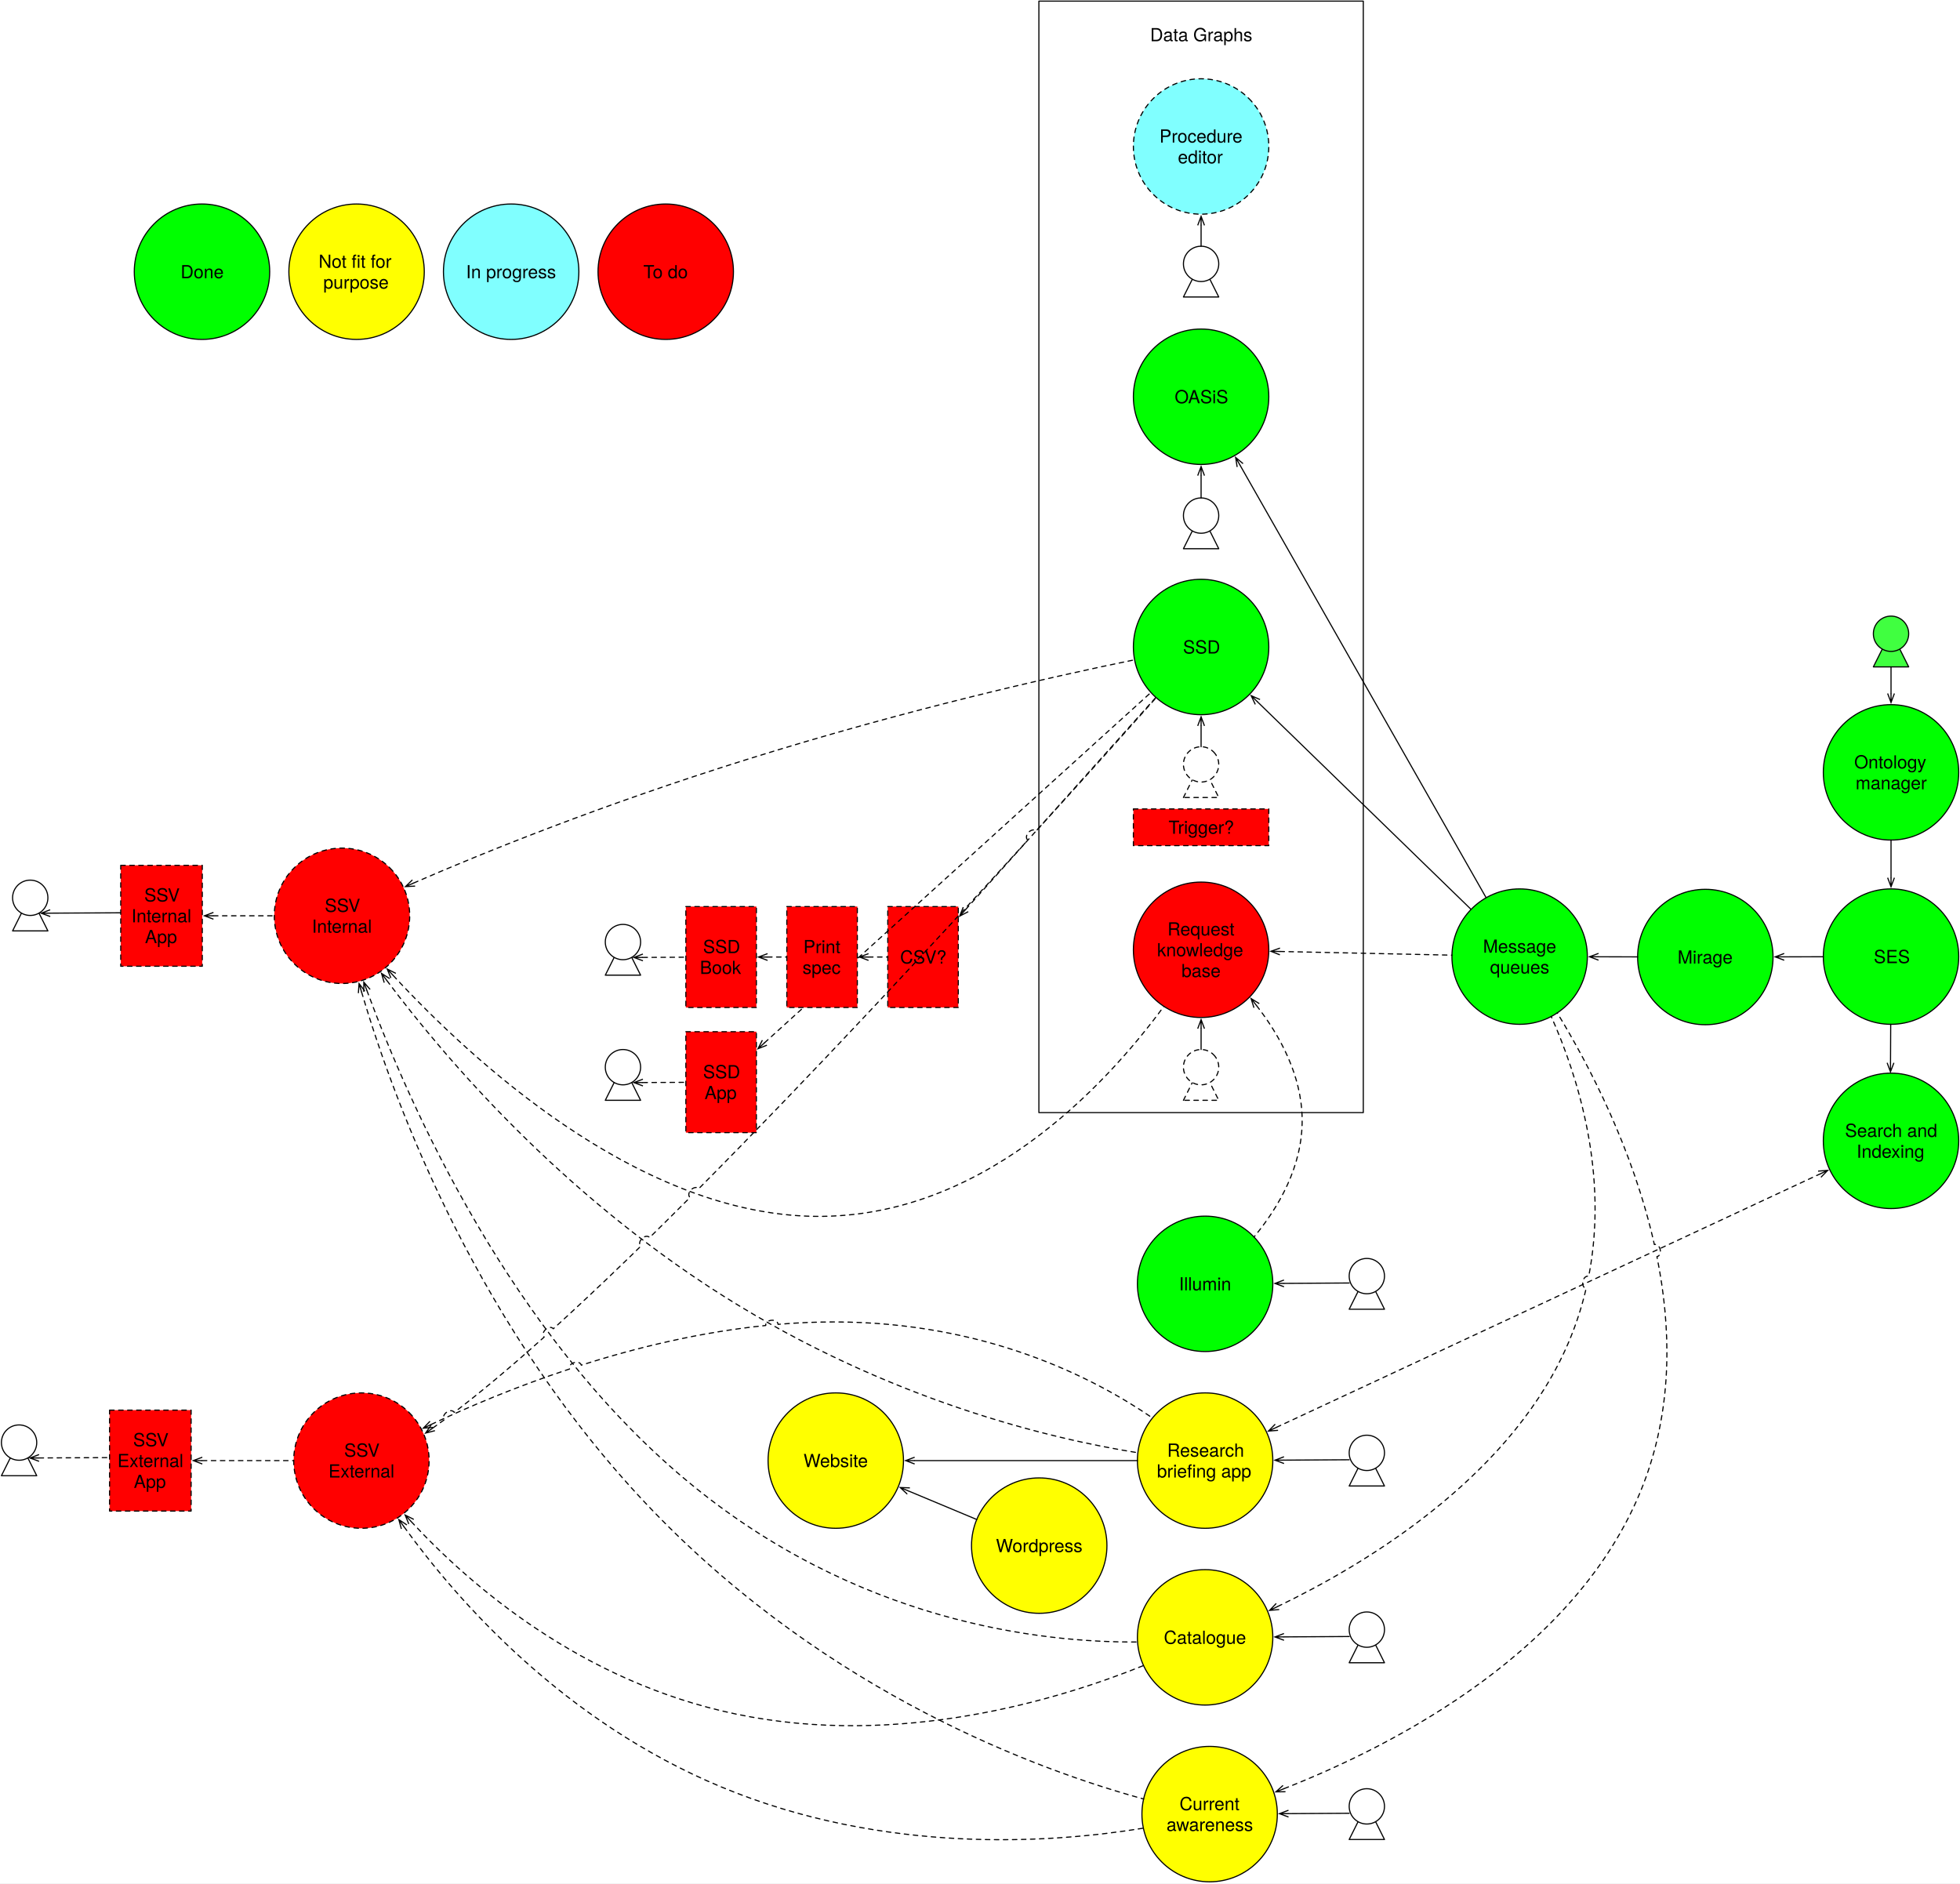
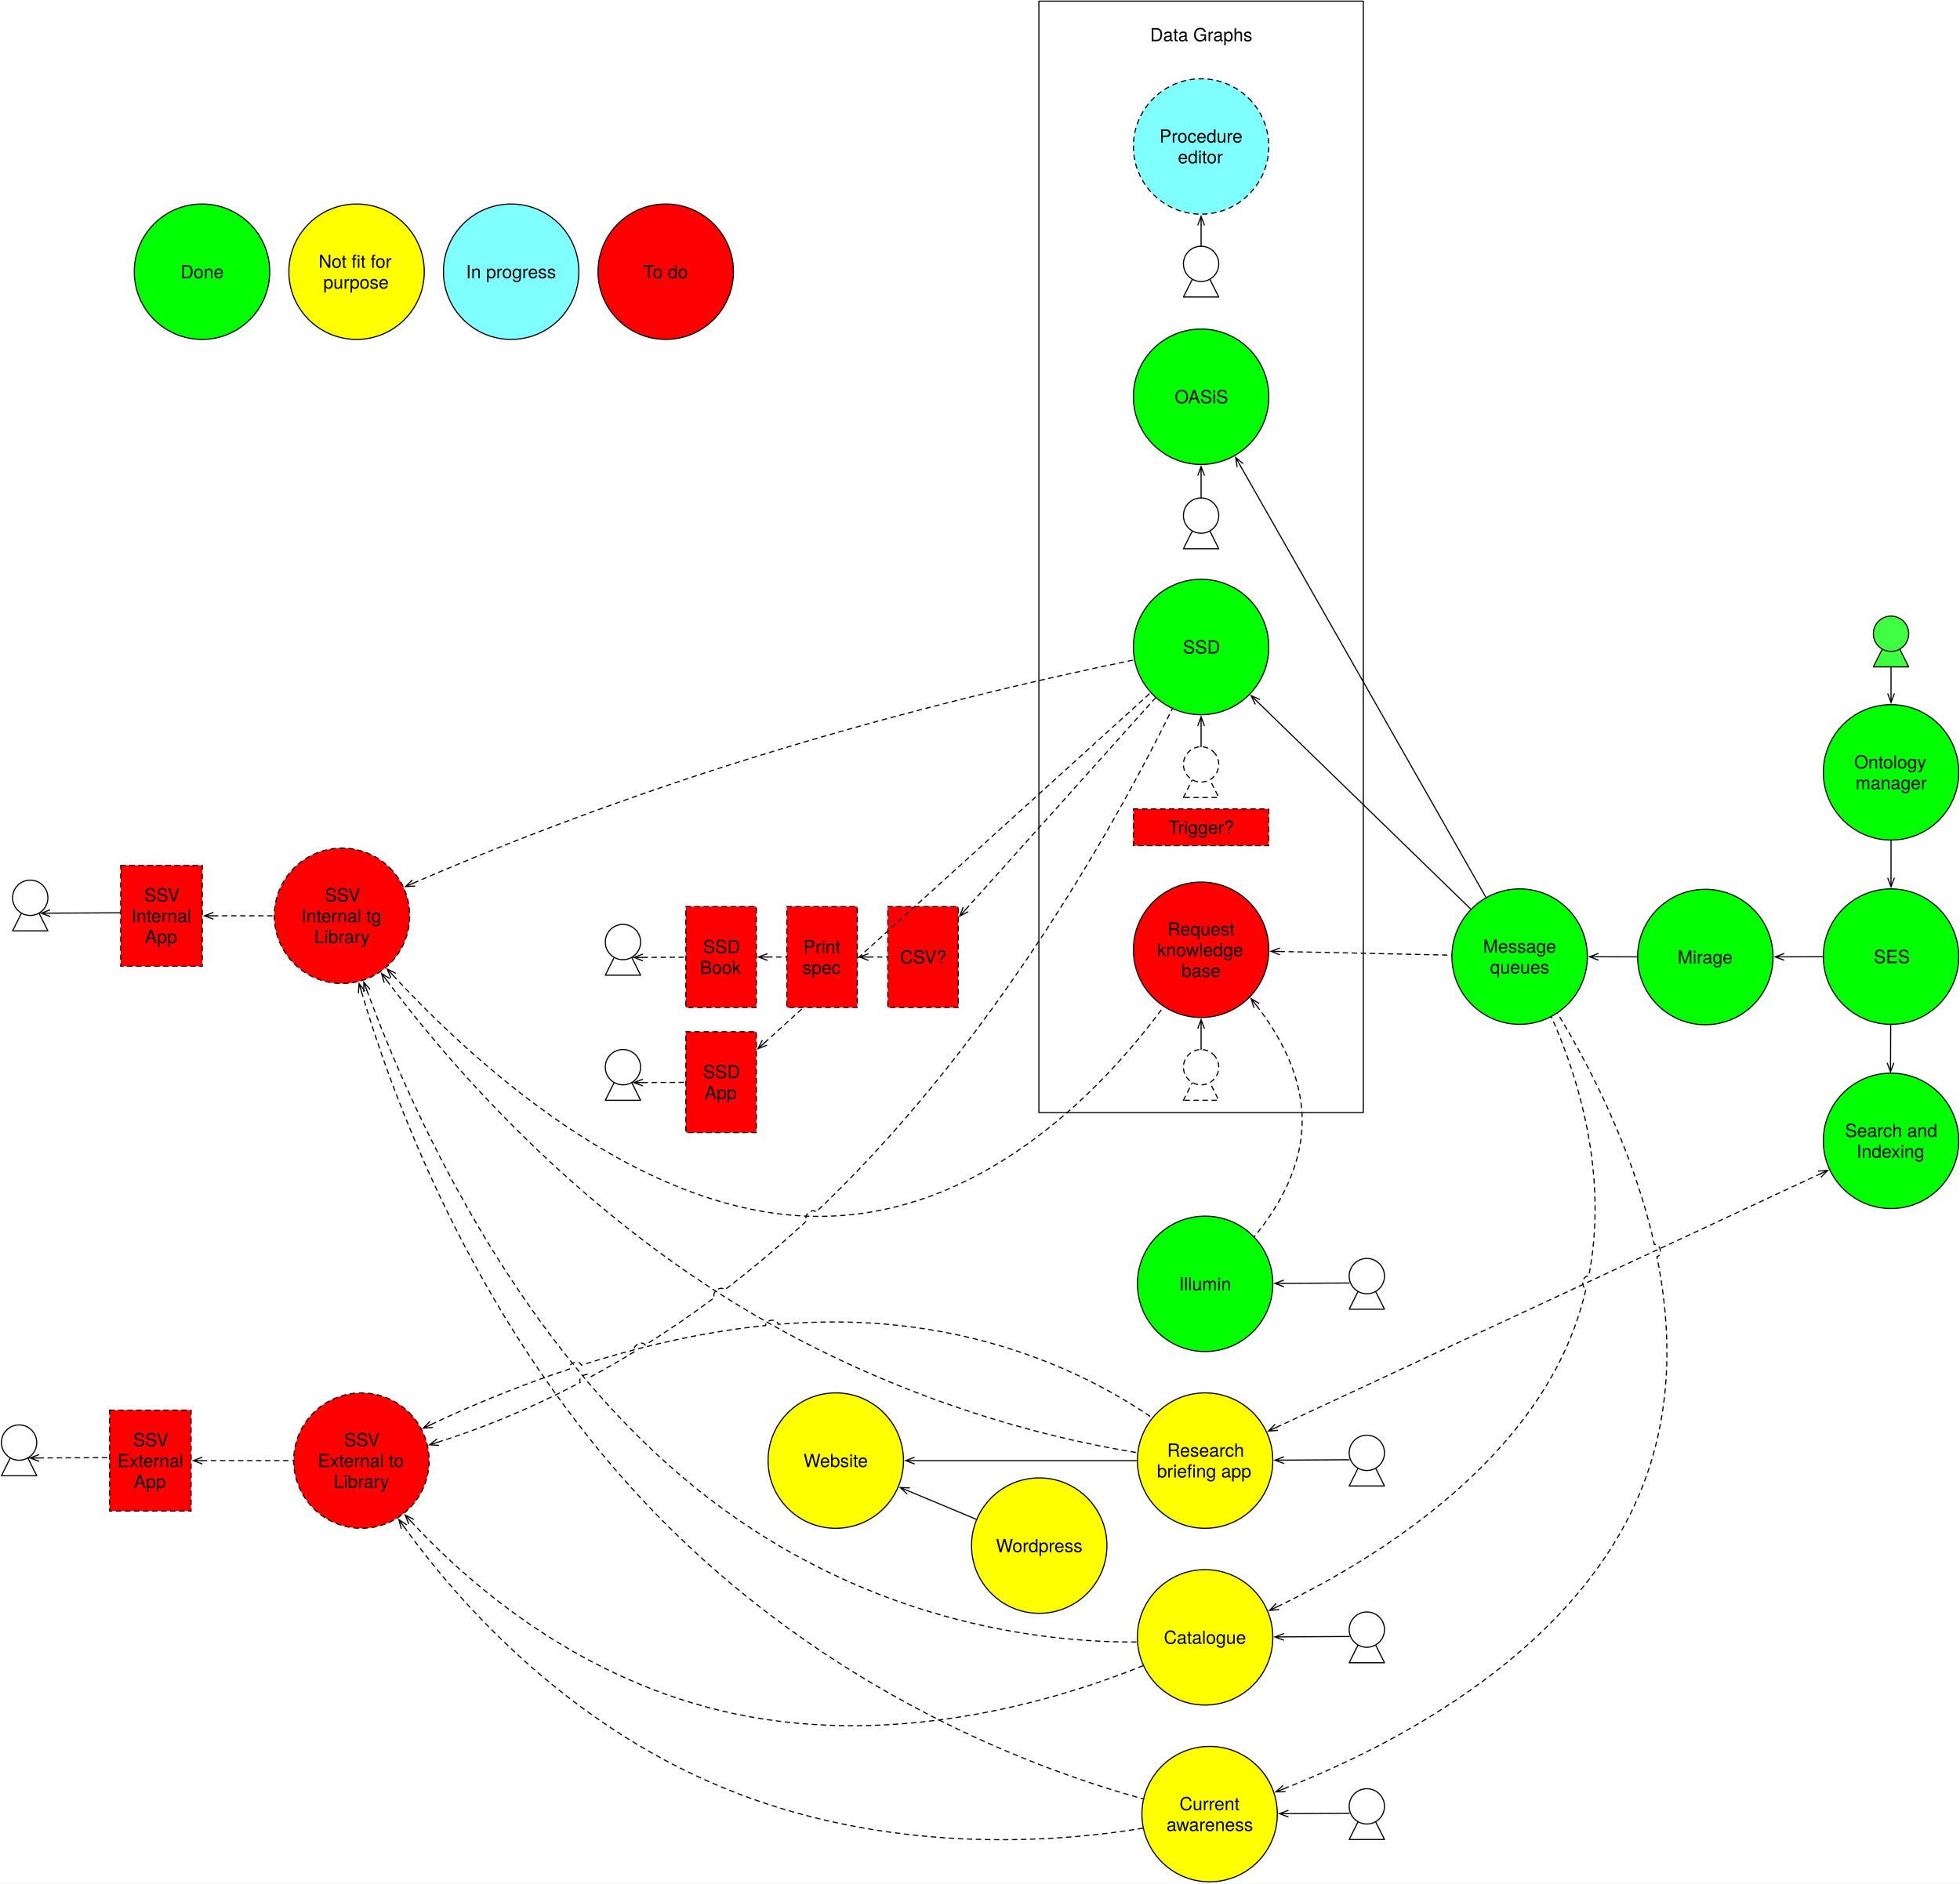
<svg xmlns="http://www.w3.org/2000/svg" version="1.1" viewBox="-336 -448 1737 1669" width="1737" height="1669">
  <defs>
    <marker orient="auto" overflow="visible" markerUnits="strokeWidth" id="StickArrow_Marker" stroke-linejoin="miter" stroke-miterlimit="10" viewBox="-9 -4 10 8" markerWidth="10" markerHeight="8" color="black">
      <g>
        <path d="M -8 0 L 0 0 M 0 3 L -8 0 L 0 -3" fill="none" stroke="currentColor" stroke-width="1" />
      </g>
    </marker>
    <marker orient="auto" overflow="visible" markerUnits="strokeWidth" id="StickArrow_Marker_2" stroke-linejoin="miter" stroke-miterlimit="10" viewBox="-1 -4 10 8" markerWidth="10" markerHeight="8" color="black">
      <g>
        <path d="M 8 0 L 0 0 M 0 -3 L 8 0 L 0 3" fill="none" stroke="currentColor" stroke-width="1" />
      </g>
    </marker>
  </defs>
  <g id="Canvas_1" stroke-opacity="1" fill="none" fill-opacity="1" stroke-dasharray="none" stroke="none">
    <rect fill="white" x="-336" y="-448" width="1737" height="1669" />
    <g id="Canvas_1_Layer_1">
      <g id="Group_4">
        <g id="Graphic_2">
          <path d="M 200.426 416.199 L 216.074 384.903 L 231.722 416.199 Z" fill="white" />
          <path d="M 200.426 416.199 L 216.074 384.903 L 231.722 416.199 Z" stroke="black" stroke-linecap="round" stroke-linejoin="round" stroke-width="1" />
        </g>
        <g id="Graphic_3">
          <circle cx="216.074" cy="386.847" r="15.648" fill="white" />
          <circle cx="216.074" cy="386.847" r="15.648" stroke="black" stroke-linecap="round" stroke-linejoin="round" stroke-width="1" />
        </g>
      </g>
      <g id="Graphic_5">
        <rect x="271.82" y="355.393" width="62.5" height="89.441" fill="red" />
        <path d="M 271.82 355.393 L 334.32 355.393 L 334.32 444.834 L 271.82 444.834 Z" stroke="black" stroke-linecap="round" stroke-linejoin="round" stroke-dasharray="4.0,4.0" stroke-width="1" />
        <text transform="translate(276.8203 381.6653)" fill="black">
          <tspan font-family="Helvetica Neue" font-size="16" fill="black" x="10.25" y="15" xml:space="preserve">SSD</tspan>
          <tspan font-family="Helvetica Neue" font-size="16" fill="black" x="7.434" y="33.448" xml:space="preserve">Book</tspan>
        </text>
      </g>
      <g id="Line_6">
        <line x1="233.778" y1="400.462" x2="271.82" y2="400.271" marker-start="url(#StickArrow_Marker)" stroke="black" stroke-linecap="round" stroke-linejoin="round" stroke-dasharray="4.0,4.0" stroke-width="1" />
      </g>
      <g id="Group_10">
        <g id="Graphic_12">
          <path d="M 200.426 527.09 L 216.074 495.794 L 231.722 527.09 Z" fill="white" />
          <path d="M 200.426 527.09 L 216.074 495.794 L 231.722 527.09 Z" stroke="black" stroke-linecap="round" stroke-linejoin="round" stroke-width="1" />
        </g>
        <g id="Graphic_11">
          <circle cx="216.074" cy="497.738" r="15.648" fill="white" />
          <circle cx="216.074" cy="497.738" r="15.648" stroke="black" stroke-linecap="round" stroke-linejoin="round" stroke-width="1" />
        </g>
      </g>
      <g id="Graphic_9">
        <rect x="271.82" y="466.283" width="62.5" height="89.441" fill="red" />
        <path d="M 271.82 466.283 L 334.32 466.283 L 334.32 555.725 L 271.82 555.725 Z" stroke="black" stroke-linecap="round" stroke-linejoin="round" stroke-dasharray="4.0,4.0" stroke-width="1" />
        <text transform="translate(276.8203 492.5559)" fill="black">
          <tspan font-family="Helvetica Neue" font-size="16" fill="black" x="10.25" y="15" xml:space="preserve">SSD</tspan>
          <tspan font-family="Helvetica Neue" font-size="16" fill="black" x="11.578" y="33.448" xml:space="preserve">App</tspan>
        </text>
      </g>
      <g id="Line_8">
        <line x1="233.778" y1="511.353" x2="271.82" y2="511.161" marker-start="url(#StickArrow_Marker)" stroke="black" stroke-linecap="round" stroke-linejoin="round" stroke-dasharray="4.0,4.0" stroke-width="1" />
      </g>
      <g id="Graphic_13">
        <rect x="584.685" y="-447" width="287.5" height="985" fill="white" />
        <rect x="584.685" y="-447" width="287.5" height="985" stroke="black" stroke-linecap="round" stroke-linejoin="round" stroke-width="1" />
      </g>
      <g id="Graphic_14">
        <text transform="translate(589.6848 -426.455)" fill="black">
          <tspan font-family="Helvetica Neue" font-size="16" fill="black" x="93.558" y="15" xml:space="preserve">Data Graphs</tspan>
        </text>
      </g>
      <g id="Graphic_15">
        <circle cx="728.435" cy="125.37" r="60" fill="lime" />
        <circle cx="728.435" cy="125.37" r="60" stroke="black" stroke-linecap="round" stroke-linejoin="round" stroke-width="1" />
        <text transform="translate(685.4348 116.1458)" fill="black">
          <tspan font-family="Helvetica Neue" font-size="16" fill="black" x="27" y="15" xml:space="preserve">SSD</tspan>
        </text>
      </g>
      <g id="Group_16">
        <g id="Graphic_18">
          <path d="M 712.787 258.76 L 728.435 227.465 L 744.083 258.76 Z" fill="white" />
          <path d="M 712.787 258.76 L 728.435 227.465 L 744.083 258.76 Z" stroke="black" stroke-linecap="round" stroke-linejoin="round" stroke-dasharray="4.0,4.0" stroke-width="1" />
        </g>
        <g id="Graphic_17">
          <circle cx="728.435" cy="229.408" r="15.648" fill="white" />
          <path d="M 739.5 218.344 C 745.611 224.454 745.611 234.362 739.5 240.473 C 733.389 246.584 723.481 246.584 717.37 240.473 C 711.259 234.362 711.259 224.454 717.37 218.344 C 723.481 212.233 733.389 212.233 739.5 218.344" stroke="black" stroke-linecap="round" stroke-linejoin="round" stroke-dasharray="4.0,4.0" stroke-width="1" />
        </g>
      </g>
      <g id="Graphic_19">
        <rect x="450.759" y="355.393" width="62.5" height="89.441" fill="red" />
        <path d="M 450.759 355.393 L 513.259 355.393 L 513.259 444.834 L 450.759 444.834 Z" stroke="black" stroke-linecap="round" stroke-linejoin="round" stroke-dasharray="4.0,4.0" stroke-width="1" />
        <text transform="translate(455.7593 390.8893)" fill="black">
          <tspan font-family="Helvetica Neue" font-size="16" fill="black" x="5.954" y="15" xml:space="preserve">CSV?</tspan>
        </text>
      </g>
      <g id="Line_20">
        <line x1="728.435" y1="195.27" x2="728.435" y2="213.76" marker-start="url(#StickArrow_Marker)" stroke="black" stroke-linecap="round" stroke-linejoin="round" stroke-width="1" />
      </g>
      <g id="Line_21">
        <line x1="519.87" y1="357.902" x2="688.372" y2="170.037" marker-start="url(#StickArrow_Marker)" stroke="black" stroke-linecap="round" stroke-linejoin="round" stroke-dasharray="4.0,4.0" stroke-width="1" />
      </g>
      <g id="Line_22">
        <line x1="344.22" y1="400.113" x2="361.29" y2="400.113" marker-start="url(#StickArrow_Marker)" stroke="black" stroke-linecap="round" stroke-linejoin="round" stroke-dasharray="4.0,4.0" stroke-width="1" />
      </g>
      <g id="Line_23">
        <line x1="341.655" y1="476.023" x2="683.982" y2="165.67" marker-start="url(#StickArrow_Marker)" stroke="black" stroke-linecap="round" stroke-linejoin="round" stroke-dasharray="4.0,4.0" stroke-width="1" />
      </g>
      <g id="Graphic_24">
        <rect x="361.29" y="355.393" width="62.5" height="89.441" fill="red" />
        <path d="M 361.29 355.393 L 423.79 355.393 L 423.79 444.834 L 361.29 444.834 Z" stroke="black" stroke-linecap="round" stroke-linejoin="round" stroke-dasharray="4.0,4.0" stroke-width="1" />
        <text transform="translate(366.2898 381.6653)" fill="black">
          <tspan font-family="Helvetica Neue" font-size="16" fill="black" x="9.658" y="15" xml:space="preserve">Print </tspan>
          <tspan font-family="Helvetica Neue" font-size="16" fill="black" x="8.914" y="33.448" xml:space="preserve">spec</tspan>
        </text>
      </g>
      <g id="Line_25">
        <line x1="433.69" y1="400.113" x2="450.759" y2="400.113" marker-start="url(#StickArrow_Marker)" stroke="black" stroke-linecap="round" stroke-linejoin="round" stroke-dasharray="4.0,4.0" stroke-width="1" />
      </g>
      <g id="Graphic_26">
        <circle cx="1175.306" cy="400.113" r="60" fill="lime" />
        <circle cx="1175.306" cy="400.113" r="60" stroke="black" stroke-linecap="round" stroke-linejoin="round" stroke-width="1" />
        <text transform="translate(1132.306 390.8893)" fill="black">
          <tspan font-family="Helvetica Neue" font-size="16" fill="black" x="18.408" y="15" xml:space="preserve">Mirage</tspan>
        </text>
      </g>
      <g id="Line_27">
        <line x1="778.561" y1="174.087" x2="967.714" y2="357.925" marker-start="url(#StickArrow_Marker)" stroke="black" stroke-linecap="round" stroke-linejoin="round" stroke-width="1" />
      </g>
      <g id="Graphic_28">
        <circle cx="1339.871" cy="399.742" r="60" fill="lime" />
        <circle cx="1339.871" cy="399.742" r="60" stroke="black" stroke-linecap="round" stroke-linejoin="round" stroke-width="1" />
        <text transform="translate(1296.871 390.5182)" fill="black">
          <tspan font-family="Helvetica Neue" font-size="16" fill="black" x="27.744" y="15" xml:space="preserve">SES</tspan>
        </text>
      </g>
      <g id="Graphic_29">
        <circle cx="1339.871" cy="236.461" r="60" fill="lime" />
        <circle cx="1339.871" cy="236.461" r="60" stroke="black" stroke-linecap="round" stroke-linejoin="round" stroke-width="1" />
        <text transform="translate(1296.871 218.0129)" fill="black">
          <tspan font-family="Helvetica Neue" font-size="16" fill="black" x="10.4" y="15" xml:space="preserve">Ontology </tspan>
          <tspan font-family="Helvetica Neue" font-size="16" fill="black" x="11.584" y="33.448" xml:space="preserve">manager</tspan>
        </text>
      </g>
      <g id="Line_30">
        <line x1="1339.871" y1="329.842" x2="1339.871" y2="296.461" marker-start="url(#StickArrow_Marker)" stroke="black" stroke-linecap="round" stroke-linejoin="round" stroke-width="1" />
      </g>
      <g id="Line_31">
        <line x1="1245.206" y1="399.956" x2="1279.871" y2="399.877" marker-start="url(#StickArrow_Marker)" stroke="black" stroke-linecap="round" stroke-linejoin="round" stroke-width="1" />
      </g>
      <g id="Graphic_32">
        <rect x="668.435" y="268.885" width="120" height="32.5" fill="red" />
        <path d="M 668.435 268.885 L 788.435 268.885 L 788.435 301.385 L 668.435 301.385 Z" stroke="black" stroke-linecap="round" stroke-linejoin="round" stroke-dasharray="4.0,4.0" stroke-width="1" />
        <text transform="translate(673.4348 275.9114)" fill="black">
          <tspan font-family="Helvetica Neue" font-size="16" fill="black" x="26.112" y="15" xml:space="preserve">Trigger?</tspan>
        </text>
      </g>
      <g id="Graphic_33">
        <circle cx="728.435" cy="-96.411" r="60" fill="lime" />
        <circle cx="728.435" cy="-96.411" r="60" stroke="black" stroke-linecap="round" stroke-linejoin="round" stroke-width="1" />
        <text transform="translate(685.4348 -105.6355)" fill="black">
          <tspan font-family="Helvetica Neue" font-size="16" fill="black" x="19.592" y="15" xml:space="preserve">OASiS</tspan>
        </text>
      </g>
      <g id="Line_34">
        <line x1="763.011" y1="-35.644" x2="981.061" y2="347.58" marker-start="url(#StickArrow_Marker)" stroke="black" stroke-linecap="round" stroke-linejoin="round" stroke-width="1" />
      </g>
      <g id="Group_36">
        <g id="Graphic_38">
          <path d="M 712.787 38.269 L 728.435 6.973 L 744.083 38.269 Z" fill="white" />
          <path d="M 712.787 38.269 L 728.435 6.973 L 744.083 38.269 Z" stroke="black" stroke-linecap="round" stroke-linejoin="round" stroke-width="1" />
        </g>
        <g id="Graphic_37">
          <circle cx="728.435" cy="8.917" r="15.648" fill="white" />
          <circle cx="728.435" cy="8.917" r="15.648" stroke="black" stroke-linecap="round" stroke-linejoin="round" stroke-width="1" />
        </g>
      </g>
      <g id="Line_35">
        <line x1="728.435" y1="-26.511" x2="728.435" y2="-6.731" marker-start="url(#StickArrow_Marker)" stroke="black" stroke-linecap="round" stroke-linejoin="round" stroke-width="1" />
      </g>
      <g id="Graphic_43">
        <circle cx="728.435" cy="-318.193" r="60" fill="#80ffff" />
        <path d="M 770.861 -360.619 C 794.293 -337.188 794.293 -299.198 770.861 -275.766 C 747.43 -252.335 709.44 -252.335 686.009 -275.766 C 662.577 -299.198 662.577 -337.188 686.009 -360.619 C 709.44 -384.051 747.43 -384.051 770.861 -360.619" stroke="black" stroke-linecap="round" stroke-linejoin="round" stroke-dasharray="4.0,4.0" stroke-width="1" />
        <text transform="translate(685.4348 -336.6407)" fill="black">
          <tspan font-family="Helvetica Neue" font-size="16" fill="black" x="6.104" y="15" xml:space="preserve">Procedure </tspan>
          <tspan font-family="Helvetica Neue" font-size="16" fill="black" x="22.408" y="33.448" xml:space="preserve">editor</tspan>
        </text>
      </g>
      <g id="Group_40">
        <g id="Graphic_42">
          <path d="M 712.787 -184.802 L 728.435 -216.098 L 744.083 -184.802 Z" fill="white" />
          <path d="M 712.787 -184.802 L 728.435 -216.098 L 744.083 -184.802 Z" stroke="black" stroke-linecap="round" stroke-linejoin="round" stroke-width="1" />
        </g>
        <g id="Graphic_41">
          <circle cx="728.435" cy="-214.154" r="15.648" fill="white" />
          <circle cx="728.435" cy="-214.154" r="15.648" stroke="black" stroke-linecap="round" stroke-linejoin="round" stroke-width="1" />
        </g>
      </g>
      <g id="Line_39">
        <line x1="728.435" y1="-248.293" x2="728.435" y2="-229.802" marker-start="url(#StickArrow_Marker)" stroke="black" stroke-linecap="round" stroke-linejoin="round" stroke-width="1" />
      </g>
      <g id="Group_44">
        <g id="Graphic_46">
          <path d="M 1324.223 142.984 L 1339.871 111.689 L 1355.519 142.984 Z" fill="#40ff40" />
          <path d="M 1324.223 142.984 L 1339.871 111.689 L 1355.519 142.984 Z" stroke="black" stroke-linecap="round" stroke-linejoin="round" stroke-width="1" />
        </g>
        <g id="Graphic_45">
          <circle cx="1339.871" cy="113.632" r="15.648" fill="#40ff40" />
          <circle cx="1339.871" cy="113.632" r="15.648" stroke="black" stroke-linecap="round" stroke-linejoin="round" stroke-width="1" />
        </g>
      </g>
      <g id="Line_47">
        <line x1="1339.871" y1="166.561" x2="1339.871" y2="142.984" marker-start="url(#StickArrow_Marker)" stroke="black" stroke-linecap="round" stroke-linejoin="round" stroke-width="1" />
      </g>
      <g id="Graphic_48">
        <circle cx="1010.741" cy="399.742" r="60" fill="lime" />
        <circle cx="1010.741" cy="399.742" r="60" stroke="black" stroke-linecap="round" stroke-linejoin="round" stroke-width="1" />
        <text transform="translate(967.7408 381.2942)" fill="black">
          <tspan font-family="Helvetica Neue" font-size="16" fill="black" x="10.552" y="15" xml:space="preserve">Message </tspan>
          <tspan font-family="Helvetica Neue" font-size="16" fill="black" x="16.768" y="33.448" xml:space="preserve">queues</tspan>
        </text>
      </g>
      <g id="Line_49">
        <line x1="1080.641" y1="399.9" x2="1115.306" y2="399.978" marker-start="url(#StickArrow_Marker)" stroke="black" stroke-linecap="round" stroke-linejoin="round" stroke-width="1" />
      </g>
      <g id="Graphic_50">
        <circle cx="732" cy="689.738" r="60" fill="lime" />
        <circle cx="732" cy="689.738" r="60" stroke="black" stroke-linecap="round" stroke-linejoin="round" stroke-width="1" />
        <text transform="translate(689 680.5143)" fill="black">
          <tspan font-family="Helvetica Neue" font-size="16" fill="black" x="19.88" y="15" xml:space="preserve">Illumin</tspan>
        </text>
      </g>
      <g id="Line_51">
        <line x1="798.319" y1="395.195" x2="950.754" y2="398.458" marker-start="url(#StickArrow_Marker)" stroke="black" stroke-linecap="round" stroke-linejoin="round" stroke-dasharray="4.0,4.0" stroke-width="1" />
      </g>
      <g id="Group_53">
        <g id="Graphic_55">
          <path d="M 859.672 712.238 L 875.32 680.942 L 890.968 712.238 Z" fill="white" />
          <path d="M 859.672 712.238 L 875.32 680.942 L 890.968 712.238 Z" stroke="black" stroke-linecap="round" stroke-linejoin="round" stroke-width="1" />
        </g>
        <g id="Graphic_54">
          <circle cx="875.32" cy="682.886" r="15.648" fill="white" />
          <circle cx="875.32" cy="682.886" r="15.648" stroke="black" stroke-linecap="round" stroke-linejoin="round" stroke-width="1" />
        </g>
      </g>
      <g id="Line_52">
        <line x1="801.899" y1="689.334" x2="859.672" y2="689" marker-start="url(#StickArrow_Marker)" stroke="black" stroke-linecap="round" stroke-linejoin="round" stroke-width="1" />
      </g>
      <g id="Graphic_59">
        <circle cx="732" cy="846.379" r="60" fill="yellow" />
        <circle cx="732" cy="846.379" r="60" stroke="black" stroke-linecap="round" stroke-linejoin="round" stroke-width="1" />
        <text transform="translate(689 827.9309)" fill="black">
          <tspan font-family="Helvetica Neue" font-size="16" fill="black" x="9.368" y="15" xml:space="preserve">Research </tspan>
          <tspan font-family="Helvetica Neue" font-size="16" fill="black" x=".328" y="33.448" xml:space="preserve">briefing app</tspan>
        </text>
      </g>
      <g id="Group_66">
        <g id="Graphic_68">
          <path d="M 859.672 868.879 L 875.32 837.583 L 890.968 868.879 Z" fill="white" />
          <path d="M 859.672 868.879 L 875.32 837.583 L 890.968 868.879 Z" stroke="black" stroke-linecap="round" stroke-linejoin="round" stroke-width="1" />
        </g>
        <g id="Graphic_67">
          <circle cx="875.32" cy="839.527" r="15.648" fill="white" />
          <circle cx="875.32" cy="839.527" r="15.648" stroke="black" stroke-linecap="round" stroke-linejoin="round" stroke-width="1" />
        </g>
      </g>
      <g id="Line_65">
        <line x1="801.899" y1="845.975" x2="859.672" y2="845.641" marker-start="url(#StickArrow_Marker)" stroke="black" stroke-linecap="round" stroke-linejoin="round" stroke-width="1" />
      </g>
      <g id="Graphic_73">
        <circle cx="732" cy="1003.019" r="60" fill="yellow" />
        <circle cx="732" cy="1003.019" r="60" stroke="black" stroke-linecap="round" stroke-linejoin="round" stroke-width="1" />
        <text transform="translate(689 993.7955)" fill="black">
          <tspan font-family="Helvetica Neue" font-size="16" fill="black" x="6.408" y="15" xml:space="preserve">Catalogue</tspan>
        </text>
      </g>
      <g id="Group_70">
        <g id="Graphic_72">
          <path d="M 859.672 1025.52 L 875.32 994.224 L 890.968 1025.52 Z" fill="white" />
          <path d="M 859.672 1025.52 L 875.32 994.224 L 890.968 1025.52 Z" stroke="black" stroke-linecap="round" stroke-linejoin="round" stroke-width="1" />
        </g>
        <g id="Graphic_71">
          <circle cx="875.32" cy="996.168" r="15.648" fill="white" />
          <circle cx="875.32" cy="996.168" r="15.648" stroke="black" stroke-linecap="round" stroke-linejoin="round" stroke-width="1" />
        </g>
      </g>
      <g id="Line_69">
        <line x1="801.899" y1="1002.615" x2="859.672" y2="1002.281" marker-start="url(#StickArrow_Marker)" stroke="black" stroke-linecap="round" stroke-linejoin="round" stroke-width="1" />
      </g>
      <g id="Graphic_74">
        <circle cx="404.684" cy="846.379" r="60" fill="yellow" />
        <circle cx="404.684" cy="846.379" r="60" stroke="black" stroke-linecap="round" stroke-linejoin="round" stroke-width="1" />
        <text transform="translate(361.6836 837.1549)" fill="black">
          <tspan font-family="Helvetica Neue" font-size="16" fill="black" x="14.416" y="15" xml:space="preserve">Website</tspan>
        </text>
      </g>
      <g id="Graphic_75">
        <circle cx="-32.91" cy="363.578" r="60" fill="red" />
        <path d="M 9.516 321.152 C 32.948 344.583 32.948 382.573 9.516 406.005 C -13.915 429.436 -51.905 429.436 -75.337 406.005 C -98.768 382.573 -98.768 344.583 -75.337 321.152 C -51.905 297.72 -13.915 297.72 9.516 321.152" stroke="black" stroke-linecap="round" stroke-linejoin="round" stroke-dasharray="4.0,4.0" stroke-width="1" />
-         <text transform="translate(-75.91016 345.1301)" fill="black">
+         <text transform="translate(-75.91016 335.9061)" fill="black">
          <tspan font-family="Helvetica Neue" font-size="16" fill="black" x="27.744" y="15" xml:space="preserve">SSV</tspan>
-           <tspan font-family="Helvetica Neue" font-size="16" fill="black" x="16.336" y="33.448" xml:space="preserve">Internal</tspan>
+           <tspan font-family="Helvetica Neue" font-size="16" fill="black" x="7" y="33.448" xml:space="preserve">Internal tg </tspan>
+           <tspan font-family="Helvetica Neue" font-size="16" fill="black" x="18.408" y="51.896" xml:space="preserve">Library</tspan>
        </text>
      </g>
      <g id="Line_76">
        <path d="M 30.674 334.51 C 92.555 307.566 196.143 265.629 326 225 C 468.118 180.534 597.667 151.412 669.512 136.717" marker-start="url(#StickArrow_Marker)" stroke="black" stroke-linecap="round" stroke-linejoin="round" stroke-dasharray="4.0,4.0" stroke-width="1" />
      </g>
      <g id="Line_77">
        <path d="M 12.598 416.63 C 82.885 492.528 225.801 623.69 378.667 629.738 C 531.395 635.781 643.203 514.92 695.464 443.843" marker-start="url(#StickArrow_Marker)" stroke="black" stroke-linecap="round" stroke-linejoin="round" stroke-dasharray="4.0,4.0" stroke-width="1" />
      </g>
      <g id="Line_78">
        <path d="M 6.91 421.027 C 58.989 490.531 160.874 609.529 305 700.5 C 451.299 792.842 594.679 826.99 672.401 839.431" marker-start="url(#StickArrow_Marker)" stroke="black" stroke-linecap="round" stroke-linejoin="round" stroke-dasharray="4.0,4.0" stroke-width="1" />
      </g>
      <g id="Line_79">
        <line x1="474.584" y1="846.379" x2="672" y2="846.379" marker-start="url(#StickArrow_Marker)" stroke="black" stroke-linecap="round" stroke-linejoin="round" stroke-width="1" />
      </g>
      <g id="Graphic_80">
        <circle cx="584.988" cy="921.723" r="60" fill="yellow" />
        <circle cx="584.988" cy="921.723" r="60" stroke="black" stroke-linecap="round" stroke-linejoin="round" stroke-width="1" />
        <text transform="translate(541.9883 912.4987)" fill="black">
          <tspan font-family="Helvetica Neue" font-size="16" fill="black" x="4.632" y="15" xml:space="preserve">Wordpress</tspan>
        </text>
      </g>
      <g id="Line_81">
        <line x1="469.194" y1="873.336" x2="529.613" y2="898.583" marker-start="url(#StickArrow_Marker)" stroke="black" stroke-linecap="round" stroke-linejoin="round" stroke-width="1" />
      </g>
      <g id="Line_82">
        <path d="M -10.811 429.898 C 27.262 533.075 116.482 733.642 271.82 863.5 C 422.676 989.61 586.506 1007.753 672.14 1007.134" marker-start="url(#StickArrow_Marker)" stroke="black" stroke-linecap="round" stroke-linejoin="round" stroke-dasharray="4.0,4.0" stroke-width="1" />
      </g>
      <g id="Group_84">
        <g id="Graphic_86">
          <path d="M -324.852 376.973 L -309.204 345.677 L -293.556 376.973 Z" fill="white" />
          <path d="M -324.852 376.973 L -309.204 345.677 L -293.556 376.973 Z" stroke="black" stroke-linecap="round" stroke-linejoin="round" stroke-width="1" />
        </g>
        <g id="Graphic_85">
          <circle cx="-309.204" cy="347.621" r="15.648" fill="white" />
          <circle cx="-309.204" cy="347.621" r="15.648" stroke="black" stroke-linecap="round" stroke-linejoin="round" stroke-width="1" />
        </g>
      </g>
      <g id="Line_83">
        <line x1="-291.499" y1="361.236" x2="-222.207" y2="360.887" marker-start="url(#StickArrow_Marker)" stroke="black" stroke-linecap="round" stroke-linejoin="round" stroke-width="1" />
      </g>
      <g id="Graphic_87">
        <rect x="-229" y="318.857" width="72.273" height="89.441" fill="red" />
        <path d="M -229 318.857 L -156.727 318.857 L -156.727 408.299 L -229 408.299 Z" stroke="black" stroke-linecap="round" stroke-linejoin="round" stroke-dasharray="4.0,4.0" stroke-width="1" />
        <text transform="translate(-224 335.9061)" fill="black">
          <tspan font-family="Helvetica Neue" font-size="16" fill="black" x="15.881" y="15" xml:space="preserve">SSV</tspan>
          <tspan font-family="Helvetica Neue" font-size="16" fill="black" x="4.473" y="33.448" xml:space="preserve">Internal</tspan>
          <tspan font-family="Helvetica Neue" font-size="16" fill="black" x="16.465" y="51.896" xml:space="preserve">App</tspan>
        </text>
      </g>
      <g id="Line_88">
        <line x1="-146.827" y1="363.578" x2="-92.91" y2="363.578" marker-start="url(#StickArrow_Marker)" stroke="black" stroke-linecap="round" stroke-linejoin="round" stroke-dasharray="4.0,4.0" stroke-width="1" />
      </g>
      <g id="Graphic_89">
        <circle cx="-15.711" cy="846.379" r="60" fill="red" />
        <path d="M 26.715 803.952 C 50.147 827.384 50.147 865.374 26.715 888.805 C 3.284 912.237 -34.706 912.237 -58.137 888.805 C -81.569 865.374 -81.569 827.384 -58.137 803.952 C -34.706 780.521 3.284 780.521 26.715 803.952" stroke="black" stroke-linecap="round" stroke-linejoin="round" stroke-dasharray="4.0,4.0" stroke-width="1" />
-         <text transform="translate(-58.71094 827.9309)" fill="black">
+         <text transform="translate(-58.71094 818.7069)" fill="black">
          <tspan font-family="Helvetica Neue" font-size="16" fill="black" x="27.744" y="15" xml:space="preserve">SSV</tspan>
-           <tspan font-family="Helvetica Neue" font-size="16" fill="black" x="13.824" y="33.448" xml:space="preserve">External</tspan>
+           <tspan font-family="Helvetica Neue" font-size="16" fill="black" x="4.488" y="33.448" xml:space="preserve">External to </tspan>
+           <tspan font-family="Helvetica Neue" font-size="16" fill="black" x="18.408" y="51.896" xml:space="preserve">Library</tspan>
        </text>
      </g>
      <g id="Line_90">
        <path d="M 46.372 814.237 C 78.108 799.253 120.272 781.232 168.723 765.214 C 167.025 759.982 177.49 756.586 179.188 761.817 C 228.971 745.965 284.857 732.517 342.593 726.651 C 342.084 721.174 353.038 720.156 353.548 725.632 C 369.937 724.25 386.454 723.5 403 723.5 C 536.756 723.5 632.77 772.492 685.376 808.606" marker-start="url(#StickArrow_Marker)" stroke="black" stroke-linecap="round" stroke-linejoin="round" stroke-dasharray="4.0,4.0" stroke-width="1" />
      </g>
      <g id="Line_91">
        <path d="M 28.49 900.509 C 81.148 957.342 179.47 1042.353 315.988 1070.953 C 461.139 1101.361 602.699 1058.2 677.436 1028.014" marker-start="url(#StickArrow_Marker)" stroke="black" stroke-linecap="round" stroke-linejoin="round" stroke-dasharray="4.0,4.0" stroke-width="1" />
      </g>
      <g id="Line_92">
-         <path d="M 47.728 817.403 C 50.92 815.166 54.267 812.766 57.777 810.191 C 54.487 805.783 63.303 799.203 66.593 803.611 C 87.55 787.712 113.691 766.137 146.242 736.914 C 142.557 732.831 150.722 725.462 154.407 729.545 C 174.519 711.3 196.963 690.259 222 666 C 225.278 662.824 228.577 659.616 231.894 656.377 C 228.047 652.447 235.908 644.753 239.755 648.683 C 251.469 637.187 263.403 625.337 275.496 613.211 C 271.597 609.331 279.354 601.537 283.252 605.416 C 381.777 506.21 489.855 389.854 574.848 296.545 C 570.78 292.842 578.186 284.706 582.254 288.408 C 625.751 240.586 662.742 199.32 688.63 170.268" marker-start="url(#StickArrow_Marker)" stroke="black" stroke-linecap="round" stroke-linejoin="round" stroke-dasharray="4.0,4.0" stroke-width="1" />
+         <path d="M 52.237 830.017 C 85.333 819.674 128.707 803.152 178.248 777.107 C 175.657 772.255 185.36 767.074 187.951 771.925 C 200.43 765.157 213.273 757.789 226.416 749.772 C 223.523 745.094 232.879 739.307 235.772 743.985 C 255.737 731.466 276.348 717.451 297.391 701.766 C 294.079 697.376 302.862 690.75 306.174 695.141 C 330.09 676.885 354.521 656.464 379.157 633.629 C 375.397 629.615 383.423 622.097 387.183 626.111 C 390.12 623.331 393.059 620.516 396 617.667 C 550.596 467.878 657.222 273.044 703.1 179.777" marker-start="url(#StickArrow_Marker)" stroke="black" stroke-linecap="round" stroke-linejoin="round" stroke-dasharray="4.0,4.0" stroke-width="1" />
      </g>
      <g id="Group_96">
        <g id="Graphic_98">
          <path d="M -334.742 859.773 L -319.094 828.478 L -303.446 859.773 Z" fill="white" />
          <path d="M -334.742 859.773 L -319.094 828.478 L -303.446 859.773 Z" stroke="black" stroke-linecap="round" stroke-linejoin="round" stroke-width="1" />
        </g>
        <g id="Graphic_97">
          <circle cx="-319.094" cy="830.421" r="15.648" fill="white" />
          <circle cx="-319.094" cy="830.421" r="15.648" stroke="black" stroke-linecap="round" stroke-linejoin="round" stroke-width="1" />
        </g>
      </g>
      <g id="Line_95">
        <line x1="-301.39" y1="844.036" x2="-232.098" y2="843.688" marker-start="url(#StickArrow_Marker)" stroke="black" stroke-linecap="round" stroke-linejoin="round" stroke-dasharray="4.0,4.0" stroke-width="1" />
      </g>
      <g id="Graphic_94">
        <rect x="-238.891" y="801.658" width="72.273" height="89.441" fill="red" />
        <path d="M -238.891 801.658 L -166.617 801.658 L -166.617 891.1 L -238.891 891.1 Z" stroke="black" stroke-linecap="round" stroke-linejoin="round" stroke-dasharray="4.0,4.0" stroke-width="1" />
        <text transform="translate(-233.8906 818.7069)" fill="black">
          <tspan font-family="Helvetica Neue" font-size="16" fill="black" x="15.881" y="15" xml:space="preserve">SSV</tspan>
          <tspan font-family="Helvetica Neue" font-size="16" fill="black" x="1.961" y="33.448" xml:space="preserve">External</tspan>
          <tspan font-family="Helvetica Neue" font-size="16" fill="black" x="16.465" y="51.896" xml:space="preserve">App</tspan>
        </text>
      </g>
      <g id="Line_93">
        <line x1="-156.717" y1="846.379" x2="-75.711" y2="846.379" marker-start="url(#StickArrow_Marker)" stroke="black" stroke-linecap="round" stroke-linejoin="round" stroke-dasharray="4.0,4.0" stroke-width="1" />
      </g>
      <g id="Line_99">
        <line x1="795.37" y1="816.84" x2="1276.501" y2="592.563" marker-end="url(#StickArrow_Marker_2)" marker-start="url(#StickArrow_Marker)" stroke="black" stroke-linecap="round" stroke-linejoin="round" stroke-dasharray="4.0,4.0" stroke-width="1" />
      </g>
      <g id="Line_100">
        <path d="M 796.331 975.669 C 873.098 938.718 997.695 864.023 1050.5 749.738 C 1059.111 731.101 1065.371 712.367 1069.691 693.778 C 1064.312 692.633 1066.602 681.872 1071.982 683.017 C 1089.585 592.061 1062.313 505.749 1038.742 452.826" marker-start="url(#StickArrow_Marker)" stroke="black" stroke-linecap="round" stroke-linejoin="round" stroke-dasharray="4.0,4.0" stroke-width="1" />
      </g>
      <g id="Graphic_101">
        <circle cx="1339.871" cy="563.023" r="60" fill="lime" />
        <circle cx="1339.871" cy="563.023" r="60" stroke="black" stroke-linecap="round" stroke-linejoin="round" stroke-width="1" />
        <text transform="translate(1296.871 544.5754)" fill="black">
          <tspan font-family="Helvetica Neue" font-size="16" fill="black" x="2.248" y="15" xml:space="preserve">Search and </tspan>
          <tspan font-family="Helvetica Neue" font-size="16" fill="black" x="12.48" y="33.448" xml:space="preserve">Indexing</tspan>
        </text>
      </g>
      <g id="Line_102">
        <line x1="1339.419" y1="493.866" x2="1339.583" y2="459.742" marker-start="url(#StickArrow_Marker)" stroke="black" stroke-linecap="round" stroke-linejoin="round" stroke-width="1" />
      </g>
      <g id="Graphic_103">
        <circle cx="736" cy="1159.66" r="60" fill="yellow" />
        <circle cx="736" cy="1159.66" r="60" stroke="black" stroke-linecap="round" stroke-linejoin="round" stroke-width="1" />
        <text transform="translate(693 1141.212)" fill="black">
          <tspan font-family="Helvetica Neue" font-size="16" fill="black" x="16.328" y="15" xml:space="preserve">Current </tspan>
          <tspan font-family="Helvetica Neue" font-size="16" fill="black" x="4.784" y="33.448" xml:space="preserve">awareness</tspan>
        </text>
      </g>
      <g id="Group_105">
        <g id="Graphic_107">
          <path d="M 859.672 1182.16 L 875.32 1150.864 L 890.968 1182.16 Z" fill="white" />
          <path d="M 859.672 1182.16 L 875.32 1150.864 L 890.968 1182.16 Z" stroke="black" stroke-linecap="round" stroke-linejoin="round" stroke-width="1" />
        </g>
        <g id="Graphic_106">
          <circle cx="875.32" cy="1152.808" r="15.648" fill="white" />
          <circle cx="875.32" cy="1152.808" r="15.648" stroke="black" stroke-linecap="round" stroke-linejoin="round" stroke-width="1" />
        </g>
      </g>
      <g id="Line_104">
        <line x1="805.899" y1="1159.243" x2="859.672" y2="1158.922" marker-start="url(#StickArrow_Marker)" stroke="black" stroke-linecap="round" stroke-linejoin="round" stroke-width="1" />
      </g>
      <g id="Line_108">
        <path d="M 802.141 1137.032 C 897.319 1099.711 1067.512 1013.816 1122.5 861.723 C 1146.019 796.669 1145.121 728.748 1132.414 665.633 C 1137.793 664.488 1135.505 653.732 1130.125 654.877 C 1111.277 570.758 1072.367 496.123 1044.077 449.642" marker-start="url(#StickArrow_Marker)" stroke="black" stroke-linecap="round" stroke-linejoin="round" stroke-dasharray="4.0,4.0" stroke-width="1" />
      </g>
      <g id="Line_109">
        <path d="M 22.136 905.152 C 70.052 971.388 163.535 1077.377 303 1135.5 C 448.698 1196.221 597.707 1185.166 677.302 1172.125" marker-start="url(#StickArrow_Marker)" stroke="black" stroke-linecap="round" stroke-linejoin="round" stroke-dasharray="4.0,4.0" stroke-width="1" />
      </g>
      <g id="Line_110">
        <path d="M -15.525 431.281 C 14.678 533.395 88.986 731.865 243.333 891.667 C 399.531 1053.384 585.031 1120.974 677.504 1146.276" marker-start="url(#StickArrow_Marker)" stroke="black" stroke-linecap="round" stroke-linejoin="round" stroke-dasharray="4.0,4.0" stroke-width="1" />
      </g>
      <g id="Graphic_111">
        <circle cx="-156.991" cy="-207.207" r="60" fill="lime" />
        <circle cx="-156.991" cy="-207.207" r="60" stroke="black" stroke-linecap="round" stroke-linejoin="round" stroke-width="1" />
        <text transform="translate(-199.991 -216.4311)" fill="black">
          <tspan font-family="Helvetica Neue" font-size="16" fill="black" x="24.032" y="15" xml:space="preserve">Done</tspan>
        </text>
      </g>
      <g id="Graphic_112">
        <circle cx="-19.996" cy="-207.207" r="60" fill="yellow" />
        <circle cx="-19.996" cy="-207.207" r="60" stroke="black" stroke-linecap="round" stroke-linejoin="round" stroke-width="1" />
        <text transform="translate(-62.99623 -225.6551)" fill="black">
          <tspan font-family="Helvetica Neue" font-size="16" fill="black" x="9.376" y="15" xml:space="preserve">Not fit for </tspan>
          <tspan font-family="Helvetica Neue" font-size="16" fill="black" x="13.512" y="33.448" xml:space="preserve">purpose</tspan>
        </text>
      </g>
      <g id="Graphic_113">
        <circle cx="116.999" cy="-207.207" r="60" fill="#80ffff" />
        <circle cx="116.999" cy="-207.207" r="60" stroke="black" stroke-linecap="round" stroke-linejoin="round" stroke-width="1" />
        <text transform="translate(73.99856 -216.4311)" fill="black">
          <tspan font-family="Helvetica Neue" font-size="16" fill="black" x="2.992" y="15" xml:space="preserve">In progress</tspan>
        </text>
      </g>
      <g id="Graphic_114">
        <circle cx="253.993" cy="-207.207" r="60" fill="red" />
        <circle cx="253.993" cy="-207.207" r="60" stroke="black" stroke-linecap="round" stroke-linejoin="round" stroke-width="1" />
        <text transform="translate(210.9933 -216.4311)" fill="black">
          <tspan font-family="Helvetica Neue" font-size="16" fill="black" x="23.144" y="15" xml:space="preserve">To do</tspan>
        </text>
      </g>
      <g id="Graphic_116">
        <circle cx="728.435" cy="393.699" r="60" fill="red" />
        <circle cx="728.435" cy="393.699" r="60" stroke="black" stroke-linecap="round" stroke-linejoin="round" stroke-width="1" />
        <text transform="translate(685.4348 366.0272)" fill="black">
          <tspan font-family="Helvetica Neue" font-size="16" fill="black" x="13.216" y="15" xml:space="preserve">Request </tspan>
          <tspan font-family="Helvetica Neue" font-size="16" fill="black" x="4.04" y="33.448" xml:space="preserve">knowledge </tspan>
          <tspan font-family="Helvetica Neue" font-size="16" fill="black" x="25.664" y="51.896" xml:space="preserve">base</tspan>
        </text>
      </g>
      <g id="Line_117">
        <path d="M 777.656 443.245 C 798.224 469.678 817.532 504.76 818 543.667 C 818.505 585.639 796.966 622.186 775.32 648.224" marker-start="url(#StickArrow_Marker)" stroke="black" stroke-linecap="round" stroke-linejoin="round" stroke-dasharray="4.0,4.0" stroke-width="1" />
      </g>
      <g id="Group_119">
        <g id="Graphic_121">
          <path d="M 712.787 527.09 L 728.435 495.794 L 744.083 527.09 Z" fill="white" />
          <path d="M 712.787 527.09 L 728.435 495.794 L 744.083 527.09 Z" stroke="black" stroke-linecap="round" stroke-linejoin="round" stroke-dasharray="4.0,4.0" stroke-width="1" />
        </g>
        <g id="Graphic_120">
          <circle cx="728.435" cy="497.738" r="15.648" fill="white" />
          <path d="M 739.5 486.673 C 745.611 492.784 745.611 502.692 739.5 508.803 C 733.389 514.913 723.481 514.913 717.37 508.803 C 711.259 502.692 711.259 492.784 717.37 486.673 C 723.481 480.562 733.389 480.562 739.5 486.673" stroke="black" stroke-linecap="round" stroke-linejoin="round" stroke-dasharray="4.0,4.0" stroke-width="1" />
        </g>
      </g>
      <g id="Line_118">
        <line x1="728.435" y1="463.599" x2="728.435" y2="482.09" marker-start="url(#StickArrow_Marker)" stroke="black" stroke-linecap="round" stroke-linejoin="round" stroke-width="1" />
      </g>
    </g>
  </g>
</svg>
